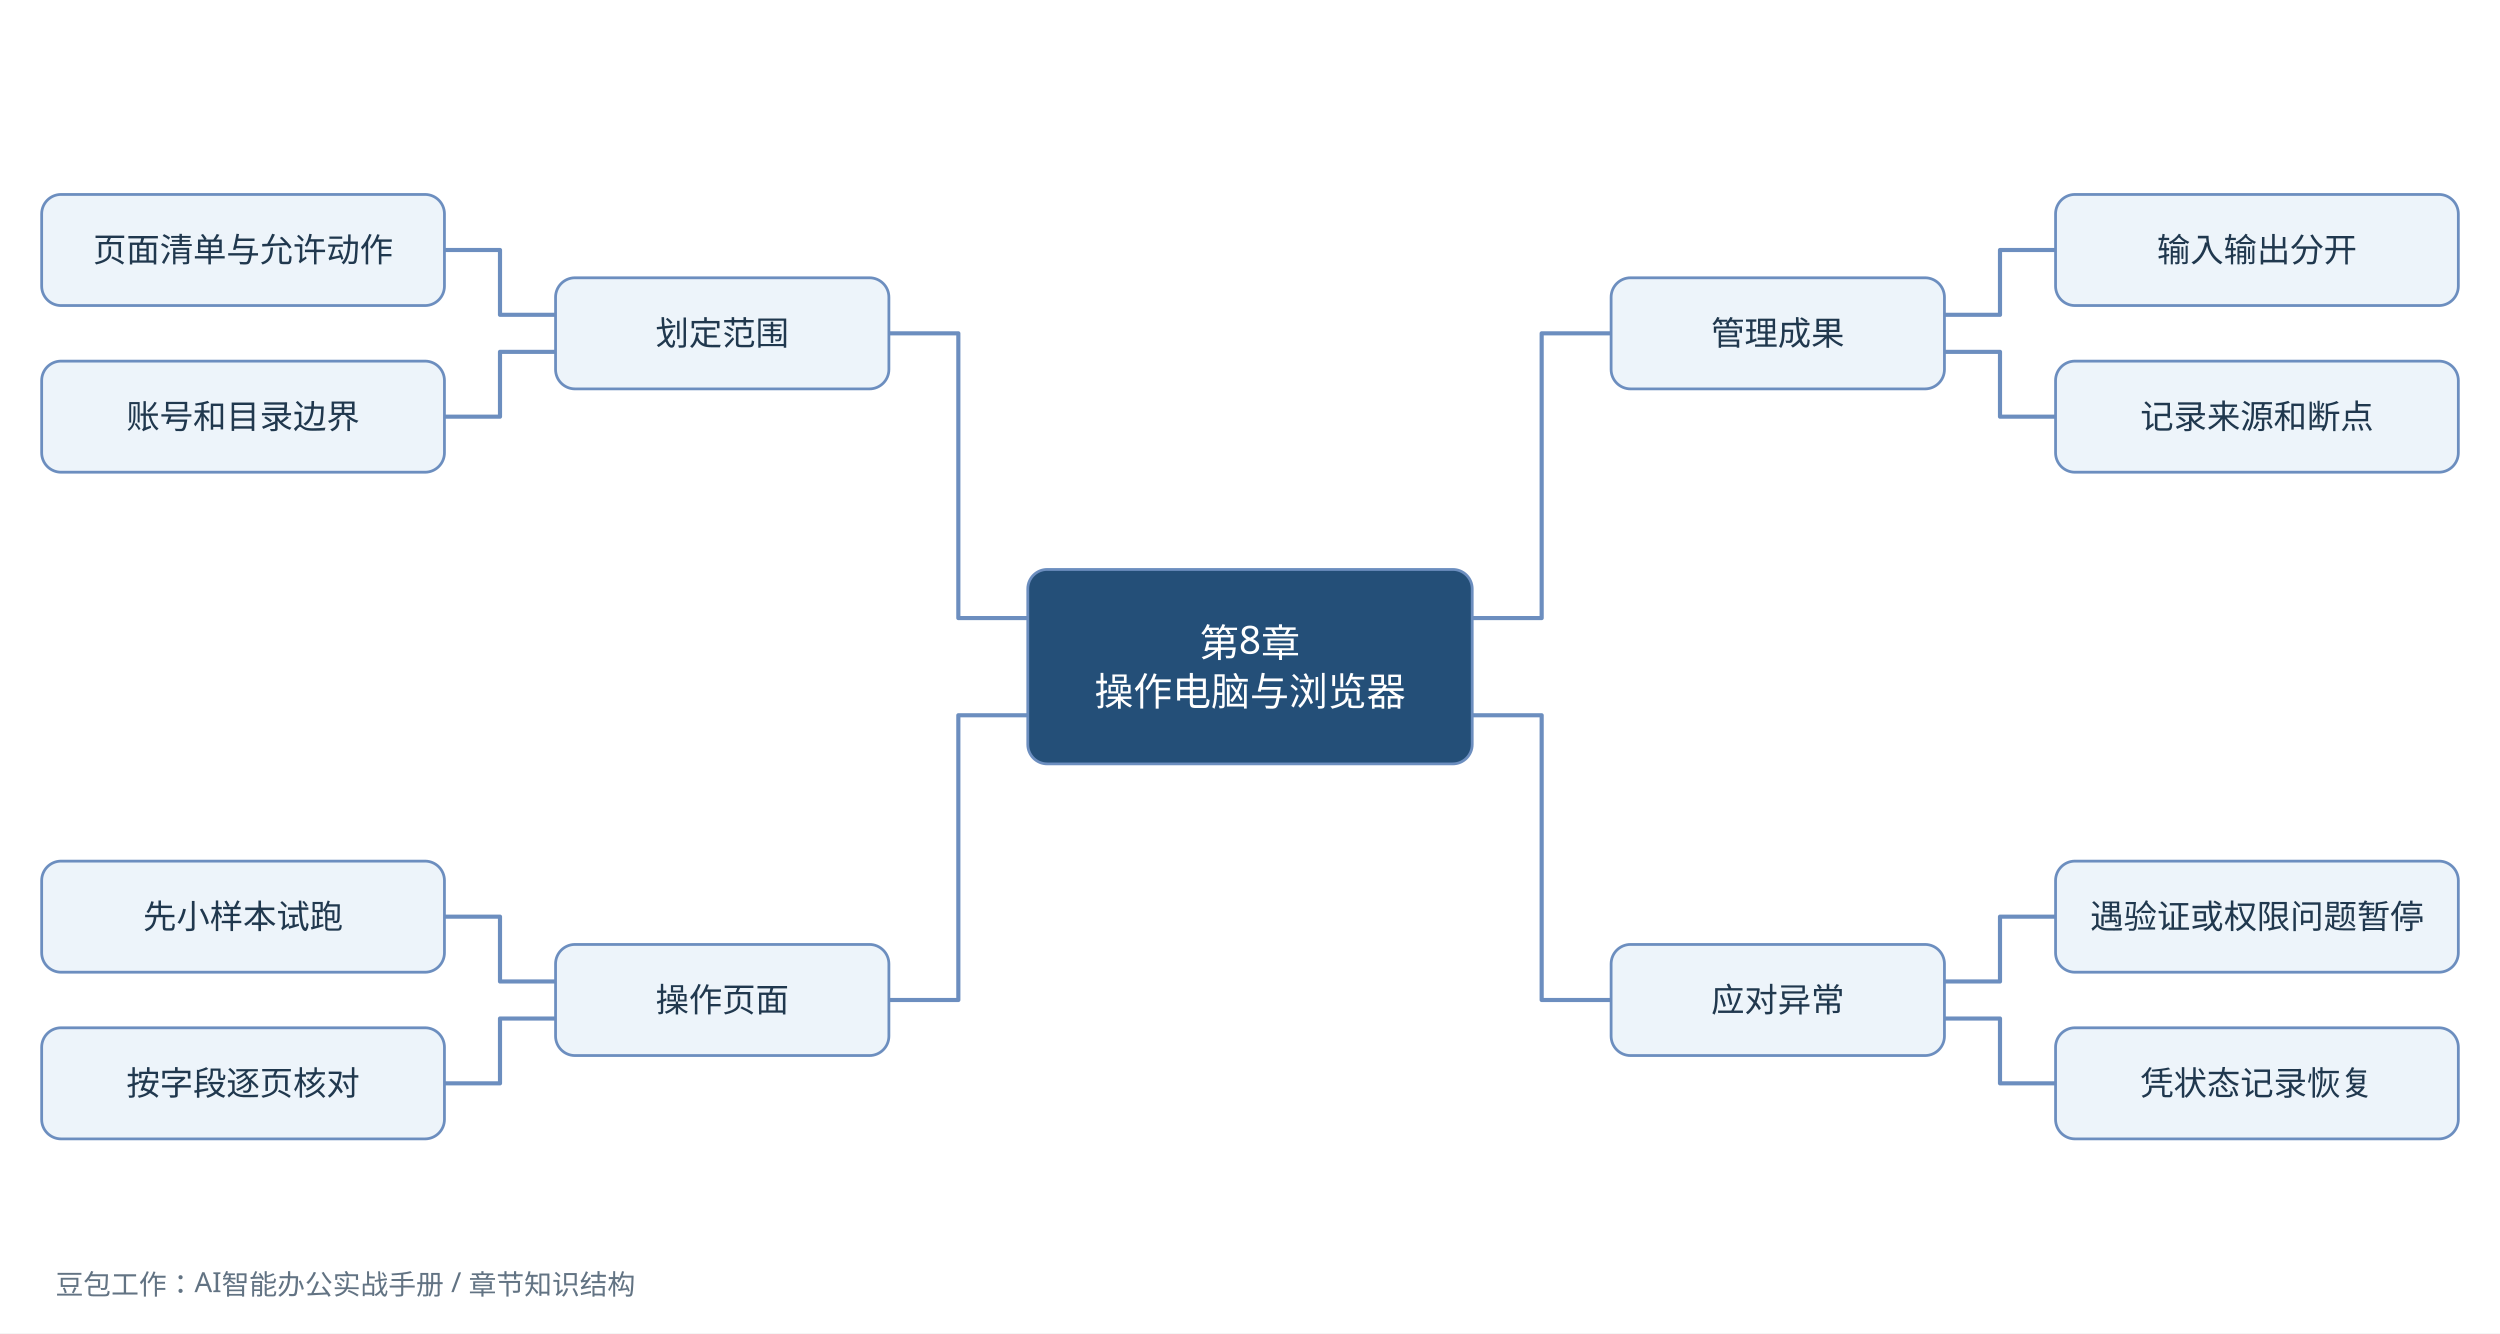
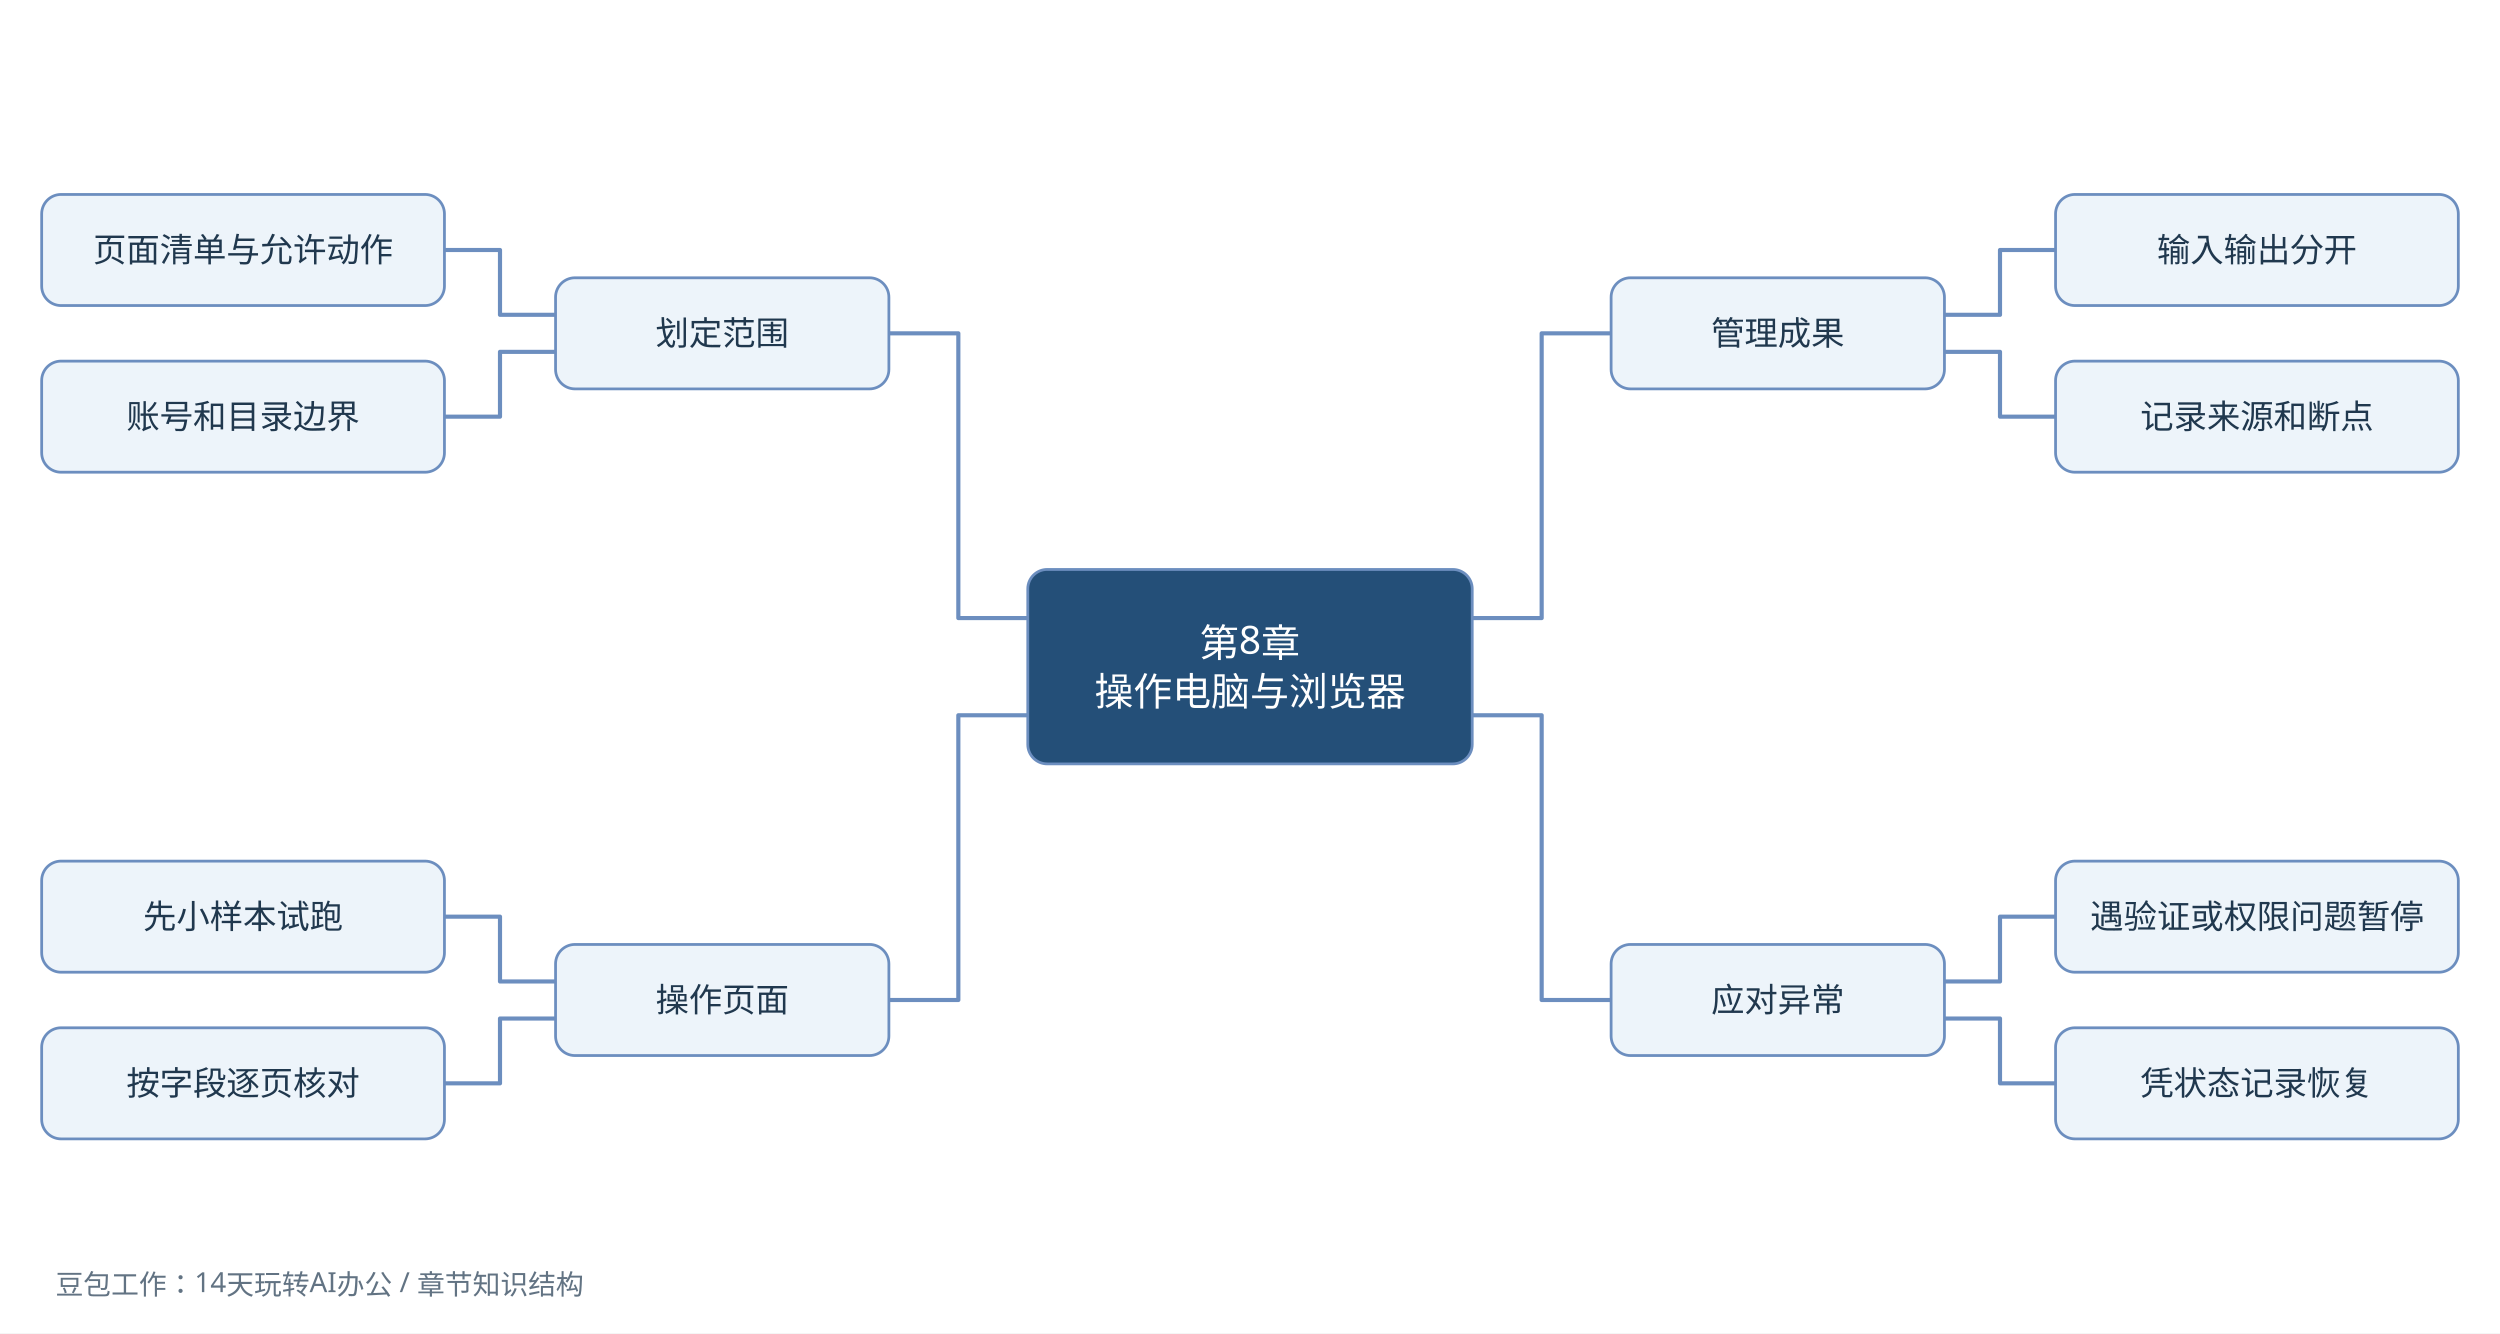
<svg xmlns="http://www.w3.org/2000/svg" width="1800" height="960" viewBox="0 0 1800 960">
  <rect width="100%" height="100%" fill="white" />
  <polyline points="740,445 690,445 690,240 640,240" fill="none" stroke="#6C8EBF" stroke-width="3" stroke-linejoin="round" />
  <polyline points="400,226.667 360,226.667 360,180 320,180" fill="none" stroke="#6C8EBF" stroke-width="3" stroke-linejoin="round" />
  <polyline points="400,253.333 360,253.333 360,300 320,300" fill="none" stroke="#6C8EBF" stroke-width="3" stroke-linejoin="round" />
  <polyline points="740,515 690,515 690,720 640,720" fill="none" stroke="#6C8EBF" stroke-width="3" stroke-linejoin="round" />
  <polyline points="400,706.667 360,706.667 360,660 320,660" fill="none" stroke="#6C8EBF" stroke-width="3" stroke-linejoin="round" />
  <polyline points="400,733.333 360,733.333 360,780 320,780" fill="none" stroke="#6C8EBF" stroke-width="3" stroke-linejoin="round" />
  <polyline points="1060,445 1110,445 1110,240 1160,240" fill="none" stroke="#6C8EBF" stroke-width="3" stroke-linejoin="round" />
  <polyline points="1400,226.667 1440,226.667 1440,180 1480,180" fill="none" stroke="#6C8EBF" stroke-width="3" stroke-linejoin="round" />
  <polyline points="1400,253.333 1440,253.333 1440,300 1480,300" fill="none" stroke="#6C8EBF" stroke-width="3" stroke-linejoin="round" />
  <polyline points="1060,515 1110,515 1110,720 1160,720" fill="none" stroke="#6C8EBF" stroke-width="3" stroke-linejoin="round" />
  <polyline points="1400,706.667 1440,706.667 1440,660 1480,660" fill="none" stroke="#6C8EBF" stroke-width="3" stroke-linejoin="round" />
  <polyline points="1400,733.333 1440,733.333 1440,780 1480,780" fill="none" stroke="#6C8EBF" stroke-width="3" stroke-linejoin="round" />
  <rect x="740" y="410" width="320" height="140" rx="14" fill="#244F78" stroke="#6C8EBF" stroke-width="2" />
  <text x="900" y="473" text-anchor="middle" font-family="Microsoft YaHei, sans-serif" font-size="28" fill="#FFFFFF">第8章</text>
  <text x="900" y="508" text-anchor="middle" font-family="Microsoft YaHei, sans-serif" font-size="28" fill="#FFFFFF">操作电脑与浏览器</text>
  <rect x="400" y="200" width="240" height="80" rx="14" fill="#EDF4FA" stroke="#6C8EBF" stroke-width="2" />
  <text x="520" y="248.5" text-anchor="middle" font-family="Microsoft YaHei, sans-serif" font-size="24" fill="#20384E">划定范围</text>
  <rect x="30" y="140" width="290" height="80" rx="14" fill="#EDF4FA" stroke="#6C8EBF" stroke-width="2" />
  <text x="175" y="188.5" text-anchor="middle" font-family="Microsoft YaHei, sans-serif" font-size="24" fill="#20384E">页面清单与允许动作</text>
  <rect x="30" y="260" width="290" height="80" rx="14" fill="#EDF4FA" stroke="#6C8EBF" stroke-width="2" />
  <text x="175" y="308.5" text-anchor="middle" font-family="Microsoft YaHei, sans-serif" font-size="24" fill="#20384E">账号和目录边界</text>
  <rect x="400" y="680" width="240" height="80" rx="14" fill="#EDF4FA" stroke="#6C8EBF" stroke-width="2" />
  <text x="520" y="728.5" text-anchor="middle" font-family="Microsoft YaHei, sans-serif" font-size="24" fill="#20384E">操作页面</text>
  <rect x="30" y="620" width="290" height="80" rx="14" fill="#EDF4FA" stroke="#6C8EBF" stroke-width="2" />
  <text x="175" y="668.5" text-anchor="middle" font-family="Microsoft YaHei, sans-serif" font-size="24" fill="#20384E">先小样本试跑</text>
  <rect x="30" y="740" width="290" height="80" rx="14" fill="#EDF4FA" stroke="#6C8EBF" stroke-width="2" />
  <text x="175" y="788.5" text-anchor="middle" font-family="Microsoft YaHei, sans-serif" font-size="24" fill="#20384E">按字段逐页核对</text>
  <rect x="1160" y="200" width="240" height="80" rx="14" fill="#EDF4FA" stroke="#6C8EBF" stroke-width="2" />
  <text x="1280" y="248.5" text-anchor="middle" font-family="Microsoft YaHei, sans-serif" font-size="24" fill="#20384E">管理成果</text>
  <rect x="1480" y="140" width="290" height="80" rx="14" fill="#EDF4FA" stroke="#6C8EBF" stroke-width="2" />
  <text x="1625" y="188.5" text-anchor="middle" font-family="Microsoft YaHei, sans-serif" font-size="24" fill="#20384E">输入输出分开</text>
  <rect x="1480" y="260" width="290" height="80" rx="14" fill="#EDF4FA" stroke="#6C8EBF" stroke-width="2" />
  <text x="1625" y="308.5" text-anchor="middle" font-family="Microsoft YaHei, sans-serif" font-size="24" fill="#20384E">记录来源和断点</text>
  <rect x="1160" y="680" width="240" height="80" rx="14" fill="#EDF4FA" stroke="#6C8EBF" stroke-width="2" />
  <text x="1280" y="728.5" text-anchor="middle" font-family="Microsoft YaHei, sans-serif" font-size="24" fill="#20384E">应对异常</text>
  <rect x="1480" y="620" width="290" height="80" rx="14" fill="#EDF4FA" stroke="#6C8EBF" stroke-width="2" />
  <text x="1625" y="668.5" text-anchor="middle" font-family="Microsoft YaHei, sans-serif" font-size="24" fill="#20384E">遇验证或权限问题暂停</text>
  <rect x="1480" y="740" width="290" height="80" rx="14" fill="#EDF4FA" stroke="#6C8EBF" stroke-width="2" />
  <text x="1625" y="788.5" text-anchor="middle" font-family="Microsoft YaHei, sans-serif" font-size="24" fill="#20384E">凭状态记录恢复</text>
-   <text x="40" y="932" font-family="Microsoft YaHei, sans-serif" font-size="20" fill="#627383">豆包工作：AI智能办公实战手册  /  章节知识结构</text>
+   <text x="40" y="932" font-family="Microsoft YaHei, sans-serif" font-size="20" fill="#627383">豆包工作：14天玩转AI办公  /  章节知识结构</text>
</svg>
